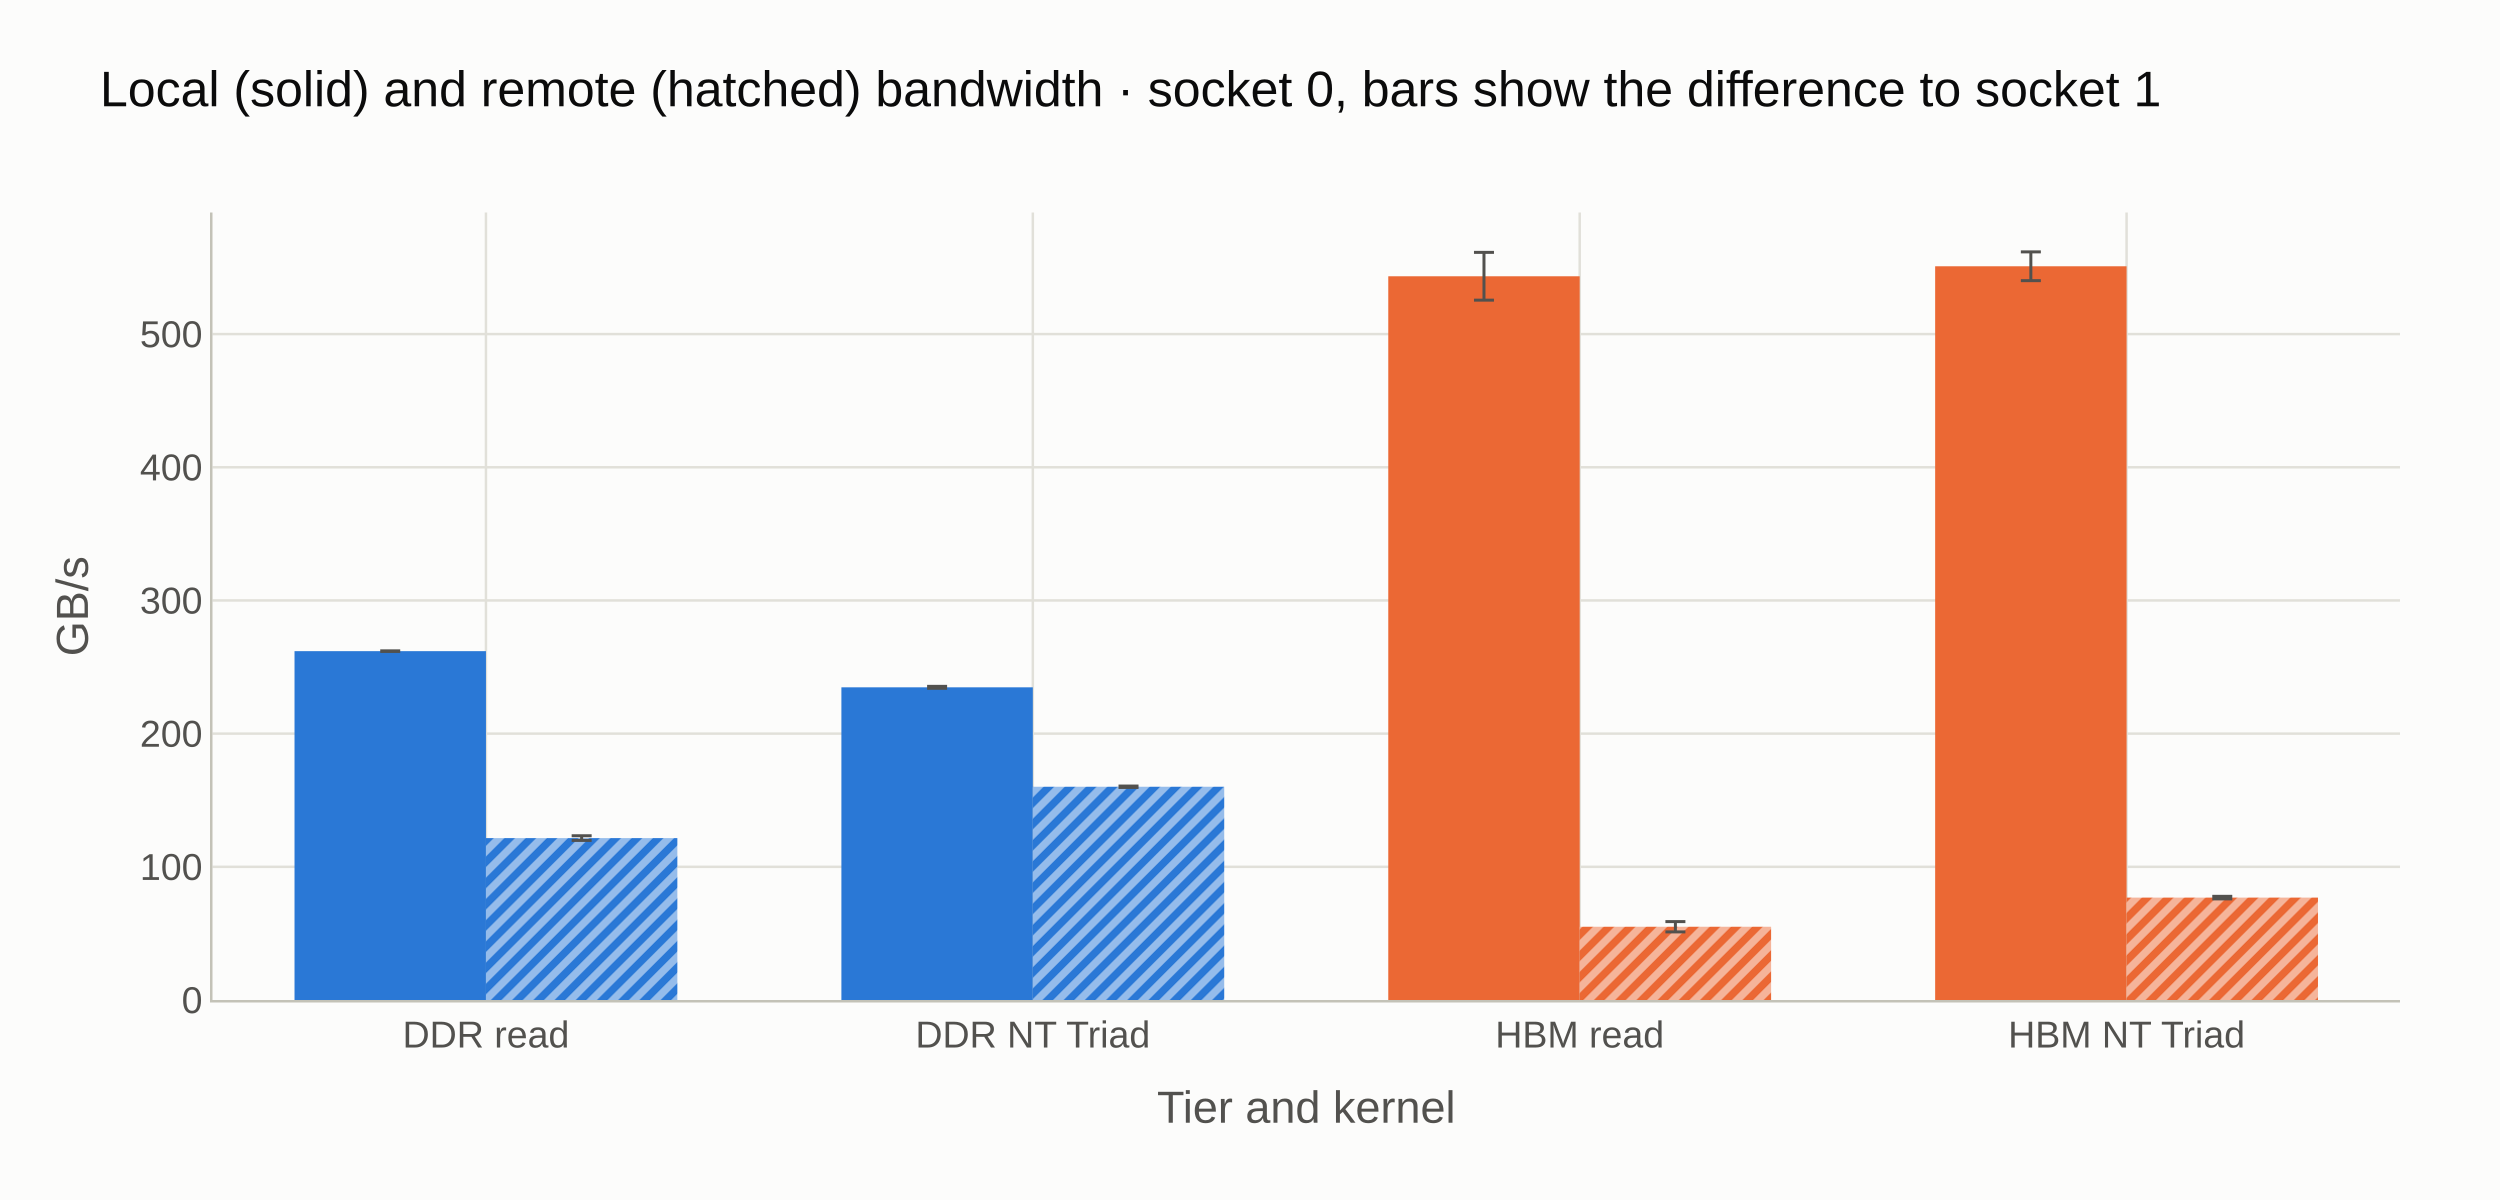
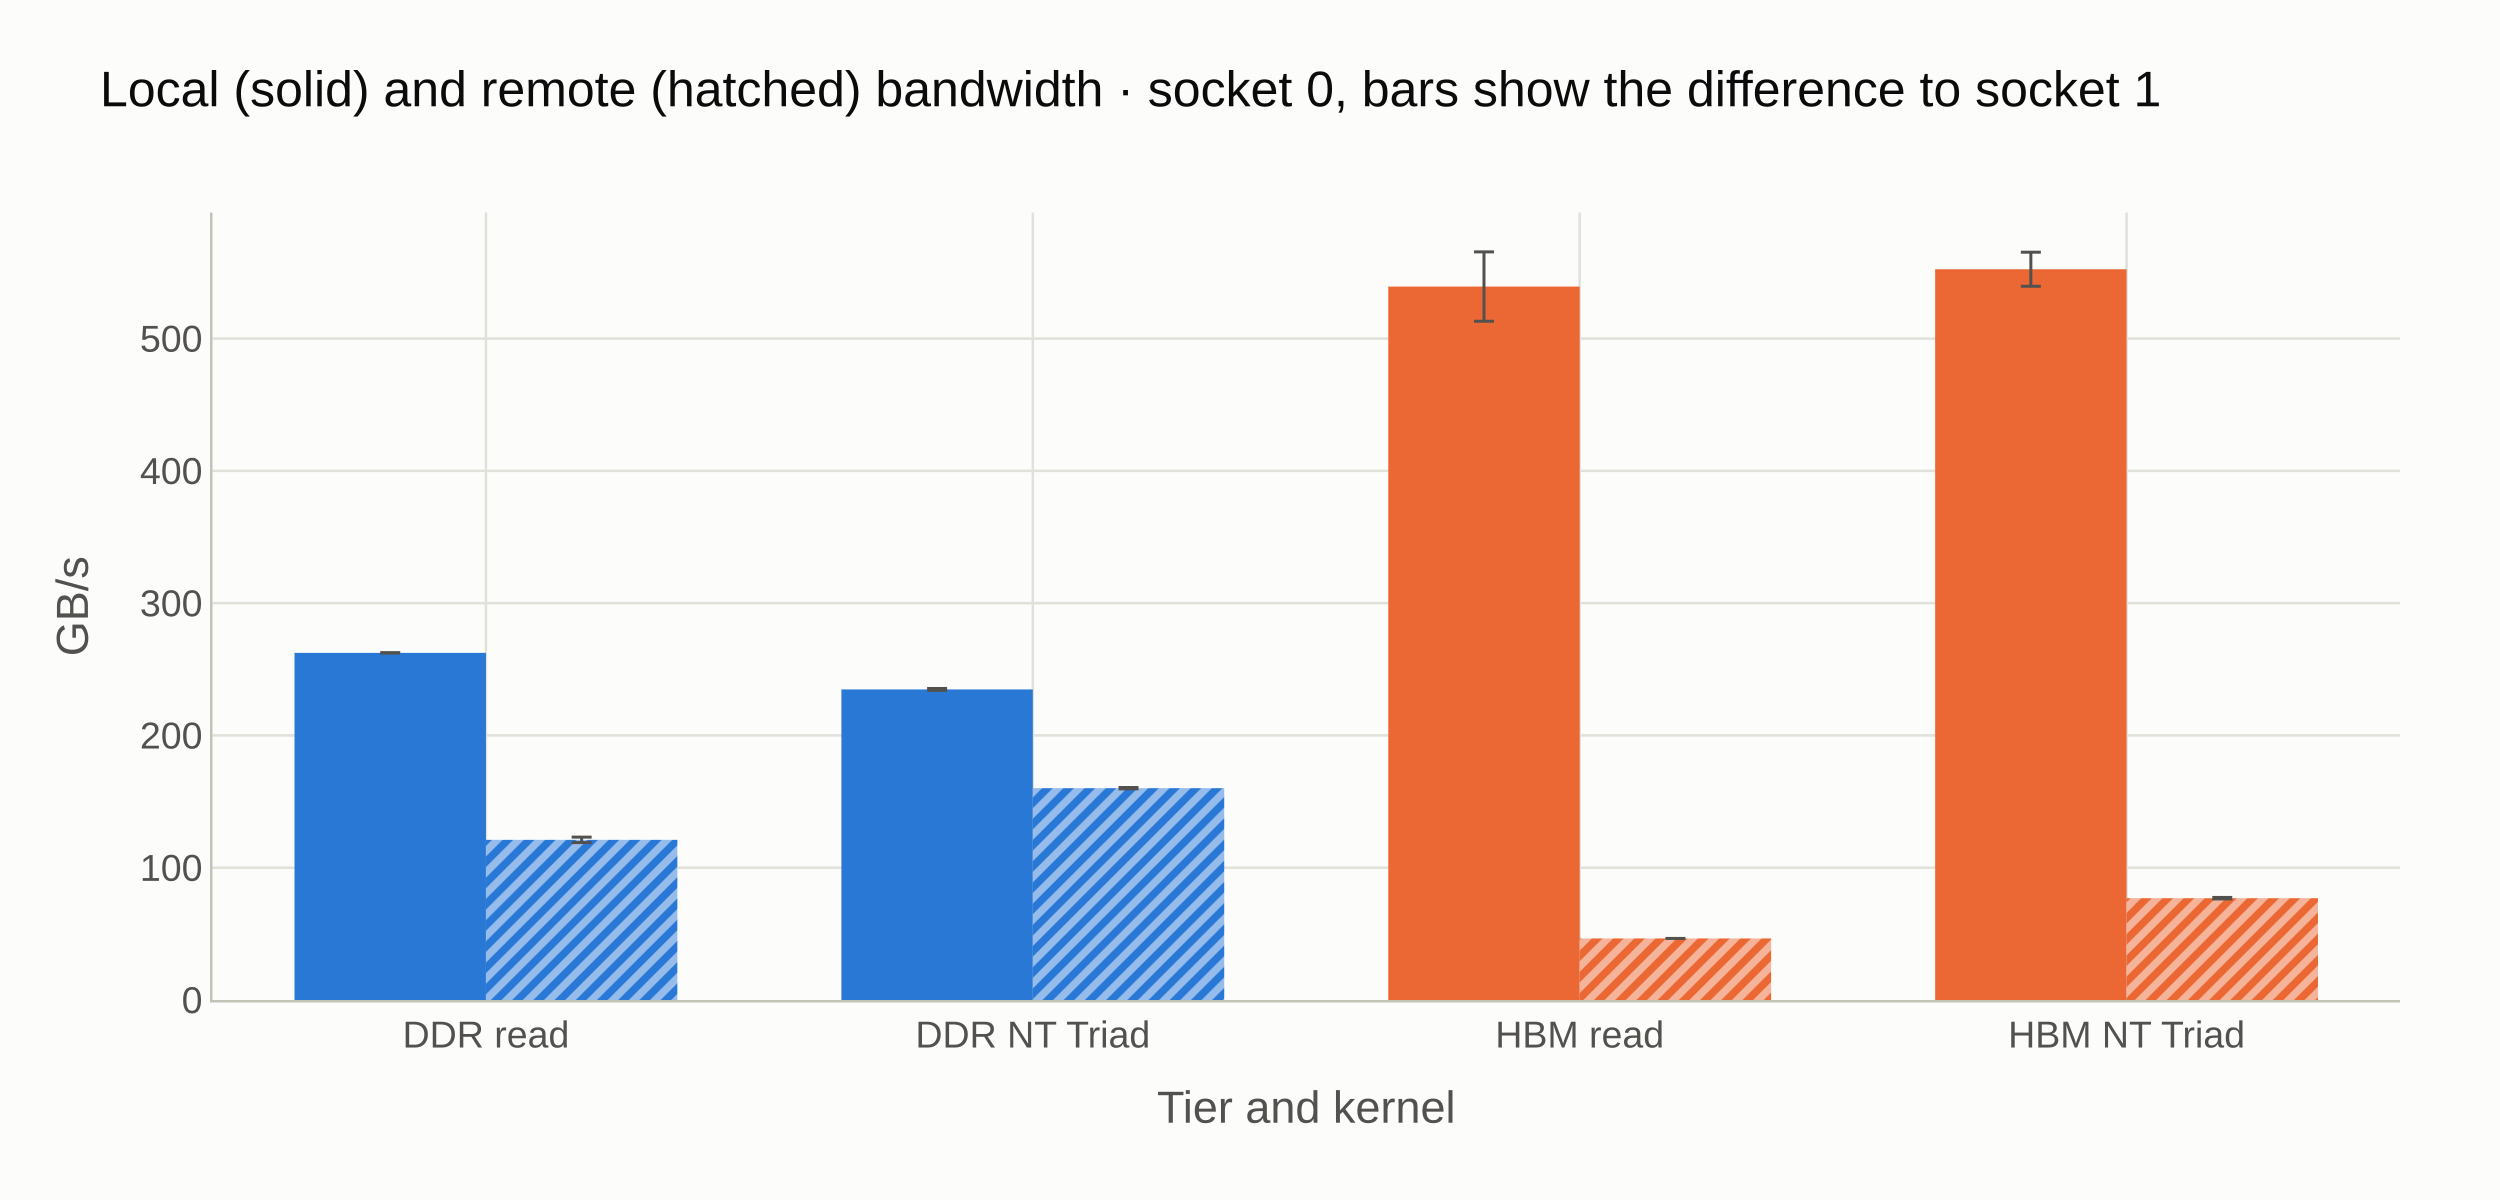
<svg xmlns="http://www.w3.org/2000/svg" class="main-svg" width="1000" height="480" style="" viewBox="0 0 1000 480">
  <rect x="0" y="0" width="1000" height="480" style="fill: rgb(252, 252, 251); fill-opacity: 1;" />
-   <defs id="defs-c92210">
+   <defs id="defs-6e7099">
    <g class="clips">
-       <clipPath id="clipc92210xyplot" class="plotclip">
+       <clipPath id="clip6e7099xyplot" class="plotclip">
        <rect width="875" height="315" />
      </clipPath>
-       <clipPath class="axesclip" id="clipc92210x">
+       <clipPath class="axesclip" id="clip6e7099x">
        <rect x="85" y="0" width="875" height="480" />
      </clipPath>
-       <clipPath class="axesclip" id="clipc92210y">
+       <clipPath class="axesclip" id="clip6e7099y">
        <rect x="0" y="85" width="1000" height="315" />
      </clipPath>
-       <clipPath class="axesclip" id="clipc92210xy">
+       <clipPath class="axesclip" id="clip6e7099xy">
        <rect x="85" y="85" width="875" height="315" />
      </clipPath>
    </g>
    <g class="gradients" />
    <g class="patterns">
-       <pattern id="pc92210-e9f187-0" width="8.485px" height="8.485px" patternUnits="userSpaceOnUse" patternTransform="">
+       <pattern id="p6e7099-d6f202-0" width="8.485px" height="8.485px" patternUnits="userSpaceOnUse" patternTransform="">
        <rect width="8.485px" height="8.485px" fill="rgb(42, 120, 214)" fill-opacity="1" />
        <path d="M-2.121,2.121l4.243,-4.243M0,8.485L8.485,0M6.364,10.607l4.243,-4.243" opacity="0.5" stroke="rgb(255, 255, 255)" stroke-width="3px" />
      </pattern>
-       <pattern id="pc92210-e9f187-1" width="8.485px" height="8.485px" patternUnits="userSpaceOnUse" patternTransform="">
+       <pattern id="p6e7099-d6f202-1" width="8.485px" height="8.485px" patternUnits="userSpaceOnUse" patternTransform="">
        <rect width="8.485px" height="8.485px" fill="rgb(42, 120, 214)" fill-opacity="1" />
        <path d="M-2.121,2.121l4.243,-4.243M0,8.485L8.485,0M6.364,10.607l4.243,-4.243" opacity="0.5" stroke="rgb(255, 255, 255)" stroke-width="3px" />
      </pattern>
-       <pattern id="pc92210-e9f187-2" width="8.485px" height="8.485px" patternUnits="userSpaceOnUse" patternTransform="">
+       <pattern id="p6e7099-d6f202-2" width="8.485px" height="8.485px" patternUnits="userSpaceOnUse" patternTransform="">
        <rect width="8.485px" height="8.485px" fill="rgb(235, 104, 52)" fill-opacity="1" />
        <path d="M-2.121,2.121l4.243,-4.243M0,8.485L8.485,0M6.364,10.607l4.243,-4.243" opacity="0.5" stroke="rgb(255, 255, 255)" stroke-width="3px" />
      </pattern>
-       <pattern id="pc92210-e9f187-3" width="8.485px" height="8.485px" patternUnits="userSpaceOnUse" patternTransform="">
+       <pattern id="p6e7099-d6f202-3" width="8.485px" height="8.485px" patternUnits="userSpaceOnUse" patternTransform="">
        <rect width="8.485px" height="8.485px" fill="rgb(235, 104, 52)" fill-opacity="1" />
        <path d="M-2.121,2.121l4.243,-4.243M0,8.485L8.485,0M6.364,10.607l4.243,-4.243" opacity="0.5" stroke="rgb(255, 255, 255)" stroke-width="3px" />
      </pattern>
    </g>
  </defs>
  <g class="bglayer" />
  <g class="layer-below">
    <g class="imagelayer" />
    <g class="shapelayer" />
  </g>
  <g class="cartesianlayer">
    <g class="subplot xy">
      <g class="layer-subplot">
        <g class="shapelayer" />
        <g class="imagelayer" />
      </g>
      <g class="minor-gridlayer">
        <g class="x" />
        <g class="y" />
      </g>
      <g class="gridlayer">
        <g class="x">
          <path class="xgrid crisp" transform="translate(194.38,0)" d="M0,85v315" style="stroke: rgb(225, 224, 217); stroke-opacity: 1; stroke-width: 1px;" />
          <path class="xgrid crisp" transform="translate(413.13,0)" d="M0,85v315" style="stroke: rgb(225, 224, 217); stroke-opacity: 1; stroke-width: 1px;" />
          <path class="xgrid crisp" transform="translate(631.88,0)" d="M0,85v315" style="stroke: rgb(225, 224, 217); stroke-opacity: 1; stroke-width: 1px;" />
          <path class="xgrid crisp" transform="translate(850.63,0)" d="M0,85v315" style="stroke: rgb(225, 224, 217); stroke-opacity: 1; stroke-width: 1px;" />
        </g>
        <g class="y">
-           <path class="ygrid crisp" transform="translate(0,346.73)" d="M85,0h875" style="stroke: rgb(225, 224, 217); stroke-opacity: 1; stroke-width: 1px;" />
-           <path class="ygrid crisp" transform="translate(0,293.45)" d="M85,0h875" style="stroke: rgb(225, 224, 217); stroke-opacity: 1; stroke-width: 1px;" />
-           <path class="ygrid crisp" transform="translate(0,240.18)" d="M85,0h875" style="stroke: rgb(225, 224, 217); stroke-opacity: 1; stroke-width: 1px;" />
-           <path class="ygrid crisp" transform="translate(0,186.91)" d="M85,0h875" style="stroke: rgb(225, 224, 217); stroke-opacity: 1; stroke-width: 1px;" />
-           <path class="ygrid crisp" transform="translate(0,133.63)" d="M85,0h875" style="stroke: rgb(225, 224, 217); stroke-opacity: 1; stroke-width: 1px;" />
+           <path class="ygrid crisp" transform="translate(0,347.09)" d="M85,0h875" style="stroke: rgb(225, 224, 217); stroke-opacity: 1; stroke-width: 1px;" />
+           <path class="ygrid crisp" transform="translate(0,294.17)" d="M85,0h875" style="stroke: rgb(225, 224, 217); stroke-opacity: 1; stroke-width: 1px;" />
+           <path class="ygrid crisp" transform="translate(0,241.26)" d="M85,0h875" style="stroke: rgb(225, 224, 217); stroke-opacity: 1; stroke-width: 1px;" />
+           <path class="ygrid crisp" transform="translate(0,188.34)" d="M85,0h875" style="stroke: rgb(225, 224, 217); stroke-opacity: 1; stroke-width: 1px;" />
+           <path class="ygrid crisp" transform="translate(0,135.43)" d="M85,0h875" style="stroke: rgb(225, 224, 217); stroke-opacity: 1; stroke-width: 1px;" />
        </g>
      </g>
      <g class="zerolinelayer" />
      <g class="layer-between">
        <g class="shapelayer" />
        <g class="imagelayer" />
      </g>
      <path class="xlines-below" />
      <path class="ylines-below" />
      <g class="overlines-below" />
      <g class="xaxislayer-below" />
      <g class="yaxislayer-below" />
      <g class="overaxes-below" />
      <g class="overplot">
-         <g class="xy" transform="translate(85,85)" clip-path="url(#clipc92210xyplot)">
+         <g class="xy" transform="translate(85,85)" clip-path="url(#clip6e7099xyplot)">
          <g class="barlayer mlayer">
            <g class="trace bars" style="opacity: 1;">
              <g class="points">
                <g class="point">
-                   <path d="M32.81,315V175.46H109.38V315Z" style="vector-effect: none; opacity: 1; stroke-width: 0px; fill: rgb(42, 120, 214); fill-opacity: 1;" />
-                 </g>
-                 <g class="point">
-                   <path d="M251.56,315V189.93H328.13V315Z" style="vector-effect: none; opacity: 1; stroke-width: 0px; fill: rgb(42, 120, 214); fill-opacity: 1;" />
-                 </g>
-                 <g class="point">
-                   <path d="M470.31,315V25.51H546.88V315Z" style="vector-effect: none; opacity: 1; stroke-width: 0px; fill: rgb(235, 104, 52); fill-opacity: 1;" />
-                 </g>
-                 <g class="point">
-                   <path d="M689.06,315V21.51H765.63V315Z" style="vector-effect: none; opacity: 1; stroke-width: 0px; fill: rgb(235, 104, 52); fill-opacity: 1;" />
-                 </g>
-               </g>
-               <g class="errorbar">
-                 <path class="yerror" d="M67.09,175.34h8m-4,0V175.58m-4,0h8" style="vector-effect: none; stroke-width: 1.2px; stroke: rgb(82, 81, 78); stroke-opacity: 1;" />
-               </g>
-               <g class="errorbar">
-                 <path class="yerror" d="M285.84,189.54h8m-4,0V190.32m-4,0h8" style="vector-effect: none; stroke-width: 1.2px; stroke: rgb(82, 81, 78); stroke-opacity: 1;" />
-               </g>
-               <g class="errorbar">
-                 <path class="yerror" d="M504.59,15.95h8m-4,0V35.06m-4,0h8" style="vector-effect: none; stroke-width: 1.2px; stroke: rgb(82, 81, 78); stroke-opacity: 1;" />
-               </g>
-               <g class="errorbar">
-                 <path class="yerror" d="M723.34,15.75h8m-4,0V27.26m-4,0h8" style="vector-effect: none; stroke-width: 1.2px; stroke: rgb(82, 81, 78); stroke-opacity: 1;" />
+                   <path d="M32.81,315V176.15H109.38V315Z" style="vector-effect: none; opacity: 1; stroke-width: 0px; fill: rgb(42, 120, 214); fill-opacity: 1;" />
+                 </g>
+                 <g class="point">
+                   <path d="M251.56,315V190.77H328.13V315Z" style="vector-effect: none; opacity: 1; stroke-width: 0px; fill: rgb(42, 120, 214); fill-opacity: 1;" />
+                 </g>
+                 <g class="point">
+                   <path d="M470.31,315V29.63H546.88V315Z" style="vector-effect: none; opacity: 1; stroke-width: 0px; fill: rgb(235, 104, 52); fill-opacity: 1;" />
+                 </g>
+                 <g class="point">
+                   <path d="M689.06,315V22.7H765.63V315Z" style="vector-effect: none; opacity: 1; stroke-width: 0px; fill: rgb(235, 104, 52); fill-opacity: 1;" />
+                 </g>
+               </g>
+               <g class="errorbar">
+                 <path class="yerror" d="M67.09,176.05h8m-4,0V176.25m-4,0h8" style="vector-effect: none; stroke-width: 1.2px; stroke: rgb(82, 81, 78); stroke-opacity: 1;" />
+               </g>
+               <g class="errorbar">
+                 <path class="yerror" d="M285.84,190.39h8m-4,0V191.16m-4,0h8" style="vector-effect: none; stroke-width: 1.2px; stroke: rgb(82, 81, 78); stroke-opacity: 1;" />
+               </g>
+               <g class="errorbar">
+                 <path class="yerror" d="M504.59,15.75h8m-4,0V43.5m-4,0h8" style="vector-effect: none; stroke-width: 1.2px; stroke: rgb(82, 81, 78); stroke-opacity: 1;" />
+               </g>
+               <g class="errorbar">
+                 <path class="yerror" d="M723.34,15.88h8m-4,0V29.51m-4,0h8" style="vector-effect: none; stroke-width: 1.2px; stroke: rgb(82, 81, 78); stroke-opacity: 1;" />
              </g>
            </g>
            <g class="trace bars" style="opacity: 1;">
              <g class="points">
                <g class="point">
-                   <path d="M109.38,315V250.24H185.94V315Z" class="pattern_filled" style="vector-effect: none; opacity: 1; stroke-width: 0px; fill: url('#pc92210-e9f187-0');" />
-                 </g>
-                 <g class="point">
-                   <path d="M328.13,315V229.7H404.69V315Z" class="pattern_filled" style="vector-effect: none; opacity: 1; stroke-width: 0px; fill: url('#pc92210-e9f187-1');" />
-                 </g>
-                 <g class="point">
-                   <path d="M546.88,315V285.7H623.44V315Z" class="pattern_filled" style="vector-effect: none; opacity: 1; stroke-width: 0px; fill: url('#pc92210-e9f187-2');" />
-                 </g>
-                 <g class="point">
-                   <path d="M765.63,315V274.04H842.19V315Z" class="pattern_filled" style="vector-effect: none; opacity: 1; stroke-width: 0px; fill: url('#pc92210-e9f187-3');" />
-                 </g>
-               </g>
-               <g class="errorbar">
-                 <path class="yerror" d="M143.66,249.3h8m-4,0V251.17m-4,0h8" style="vector-effect: none; stroke-width: 1.2px; stroke: rgb(82, 81, 78); stroke-opacity: 1;" />
-               </g>
-               <g class="errorbar">
-                 <path class="yerror" d="M362.41,229.42h8m-4,0V229.98m-4,0h8" style="vector-effect: none; stroke-width: 1.2px; stroke: rgb(82, 81, 78); stroke-opacity: 1;" />
-               </g>
-               <g class="errorbar">
-                 <path class="yerror" d="M581.16,283.64h8m-4,0V287.76m-4,0h8" style="vector-effect: none; stroke-width: 1.2px; stroke: rgb(82, 81, 78); stroke-opacity: 1;" />
-               </g>
-               <g class="errorbar">
-                 <path class="yerror" d="M799.91,273.53h8m-4,0V274.56m-4,0h8" style="vector-effect: none; stroke-width: 1.2px; stroke: rgb(82, 81, 78); stroke-opacity: 1;" />
+                   <path d="M109.38,315V250.94H185.94V315Z" class="pattern_filled" style="vector-effect: none; opacity: 1; stroke-width: 0px; fill: url('#p6e7099-d6f202-0');" />
+                 </g>
+                 <g class="point">
+                   <path d="M328.13,315V230.27H404.69V315Z" class="pattern_filled" style="vector-effect: none; opacity: 1; stroke-width: 0px; fill: url('#p6e7099-d6f202-1');" />
+                 </g>
+                 <g class="point">
+                   <path d="M546.88,315V290.38H623.44V315Z" class="pattern_filled" style="vector-effect: none; opacity: 1; stroke-width: 0px; fill: url('#p6e7099-d6f202-2');" />
+                 </g>
+                 <g class="point">
+                   <path d="M765.63,315V274.28H842.19V315Z" class="pattern_filled" style="vector-effect: none; opacity: 1; stroke-width: 0px; fill: url('#p6e7099-d6f202-3');" />
+                 </g>
+               </g>
+               <g class="errorbar">
+                 <path class="yerror" d="M143.66,249.85h8m-4,0V252.03m-4,0h8" style="vector-effect: none; stroke-width: 1.2px; stroke: rgb(82, 81, 78); stroke-opacity: 1;" />
+               </g>
+               <g class="errorbar">
+                 <path class="yerror" d="M362.41,230h8m-4,0V230.55m-4,0h8" style="vector-effect: none; stroke-width: 1.2px; stroke: rgb(82, 81, 78); stroke-opacity: 1;" />
+               </g>
+               <g class="errorbar">
+                 <path class="yerror" d="M581.16,290.37h8m-4,0V290.38m-4,0h8" style="vector-effect: none; stroke-width: 1.2px; stroke: rgb(82, 81, 78); stroke-opacity: 1;" />
+               </g>
+               <g class="errorbar">
+                 <path class="yerror" d="M799.91,273.98h8m-4,0V274.57m-4,0h8" style="vector-effect: none; stroke-width: 1.2px; stroke: rgb(82, 81, 78); stroke-opacity: 1;" />
              </g>
            </g>
          </g>
        </g>
      </g>
      <g class="zerolinelayer-above" />
      <path class="xlines-above crisp" d="M84,400.5H960" style="fill: none; stroke-width: 1px; stroke: rgb(195, 194, 183); stroke-opacity: 1;" />
      <path class="ylines-above crisp" d="M84.5,85V400" style="fill: none; stroke-width: 1px; stroke: rgb(195, 194, 183); stroke-opacity: 1;" />
      <g class="overlines-above" />
      <g class="xaxislayer-above">
        <g class="xtick">
          <text text-anchor="middle" x="0" y="419" transform="translate(194.38,0)" style="font-family: Arial; font-size: 15px; fill: rgb(82, 81, 78); fill-opacity: 1; white-space: pre;">DDR read</text>
        </g>
        <g class="xtick">
          <text text-anchor="middle" x="0" y="419" transform="translate(413.13,0)" style="font-family: Arial; font-size: 15px; fill: rgb(82, 81, 78); fill-opacity: 1; white-space: pre;">DDR NT Triad</text>
        </g>
        <g class="xtick">
          <text text-anchor="middle" x="0" y="419" transform="translate(631.88,0)" style="font-family: Arial; font-size: 15px; fill: rgb(82, 81, 78); fill-opacity: 1; white-space: pre;">HBM read</text>
        </g>
        <g class="xtick">
          <text text-anchor="middle" x="0" y="419" transform="translate(850.63,0)" style="font-family: Arial; font-size: 15px; fill: rgb(82, 81, 78); fill-opacity: 1; white-space: pre;">HBM NT Triad</text>
        </g>
      </g>
      <g class="yaxislayer-above">
        <g class="ytick">
          <text text-anchor="end" x="81" y="5.25" transform="translate(0,400)" style="font-family: Arial; font-size: 15px; fill: rgb(82, 81, 78); fill-opacity: 1; white-space: pre;">0</text>
        </g>
        <g class="ytick">
-           <text text-anchor="end" x="81" y="5.25" style="font-family: Arial; font-size: 15px; fill: rgb(82, 81, 78); fill-opacity: 1; white-space: pre;" transform="translate(0,346.73)">100</text>
-         </g>
-         <g class="ytick">
-           <text text-anchor="end" x="81" y="5.25" style="font-family: Arial; font-size: 15px; fill: rgb(82, 81, 78); fill-opacity: 1; white-space: pre;" transform="translate(0,293.45)">200</text>
-         </g>
-         <g class="ytick">
-           <text text-anchor="end" x="81" y="5.25" style="font-family: Arial; font-size: 15px; fill: rgb(82, 81, 78); fill-opacity: 1; white-space: pre;" transform="translate(0,240.18)">300</text>
-         </g>
-         <g class="ytick">
-           <text text-anchor="end" x="81" y="5.25" style="font-family: Arial; font-size: 15px; fill: rgb(82, 81, 78); fill-opacity: 1; white-space: pre;" transform="translate(0,186.91)">400</text>
-         </g>
-         <g class="ytick">
-           <text text-anchor="end" x="81" y="5.25" style="font-family: Arial; font-size: 15px; fill: rgb(82, 81, 78); fill-opacity: 1; white-space: pre;" transform="translate(0,133.63)">500</text>
+           <text text-anchor="end" x="81" y="5.25" style="font-family: Arial; font-size: 15px; fill: rgb(82, 81, 78); fill-opacity: 1; white-space: pre;" transform="translate(0,347.09)">100</text>
+         </g>
+         <g class="ytick">
+           <text text-anchor="end" x="81" y="5.25" style="font-family: Arial; font-size: 15px; fill: rgb(82, 81, 78); fill-opacity: 1; white-space: pre;" transform="translate(0,294.17)">200</text>
+         </g>
+         <g class="ytick">
+           <text text-anchor="end" x="81" y="5.25" style="font-family: Arial; font-size: 15px; fill: rgb(82, 81, 78); fill-opacity: 1; white-space: pre;" transform="translate(0,241.26)">300</text>
+         </g>
+         <g class="ytick">
+           <text text-anchor="end" x="81" y="5.25" style="font-family: Arial; font-size: 15px; fill: rgb(82, 81, 78); fill-opacity: 1; white-space: pre;" transform="translate(0,188.34)">400</text>
+         </g>
+         <g class="ytick">
+           <text text-anchor="end" x="81" y="5.25" style="font-family: Arial; font-size: 15px; fill: rgb(82, 81, 78); fill-opacity: 1; white-space: pre;" transform="translate(0,135.43)">500</text>
        </g>
      </g>
      <g class="overaxes-above" />
    </g>
  </g>
  <g class="polarlayer" />
  <g class="smithlayer" />
  <g class="ternarylayer" />
  <g class="geolayer" />
  <g class="funnelarealayer" />
  <g class="pielayer" />
  <g class="iciclelayer" />
  <g class="treemaplayer" />
  <g class="sunburstlayer" />
  <g class="glimages" />
-   <defs id="topdefs-c92210">
+   <defs id="topdefs-6e7099">
    <g class="clips" />
  </defs>
  <g class="layer-above">
    <g class="imagelayer" />
    <g class="shapelayer" />
  </g>
  <g class="infolayer">
    <g class="g-gtitle">
      <text class="gtitle" x="40" y="42.5" text-anchor="start" dy="0em" style="opacity: 1; font-family: Arial; font-size: 20px; fill: rgb(11, 11, 11); fill-opacity: 1; white-space: pre;">Local (solid) and remote (hatched) bandwidth · socket 0, bars show the difference to socket 1</text>
    </g>
    <g class="g-xtitle">
      <text class="xtitle" x="522.5" y="449.1" text-anchor="middle" style="opacity: 1; font-family: Arial; font-size: 18px; fill: rgb(82, 81, 78); fill-opacity: 1; white-space: pre;">Tier and kernel</text>
    </g>
    <g class="g-ytitle">
      <text class="ytitle" transform="rotate(-90,35.16875,242.5)" x="35.169" y="242.5" text-anchor="middle" style="opacity: 1; font-family: Arial; font-size: 18px; fill: rgb(82, 81, 78); fill-opacity: 1; white-space: pre;">GB/s</text>
    </g>
  </g>
</svg>
